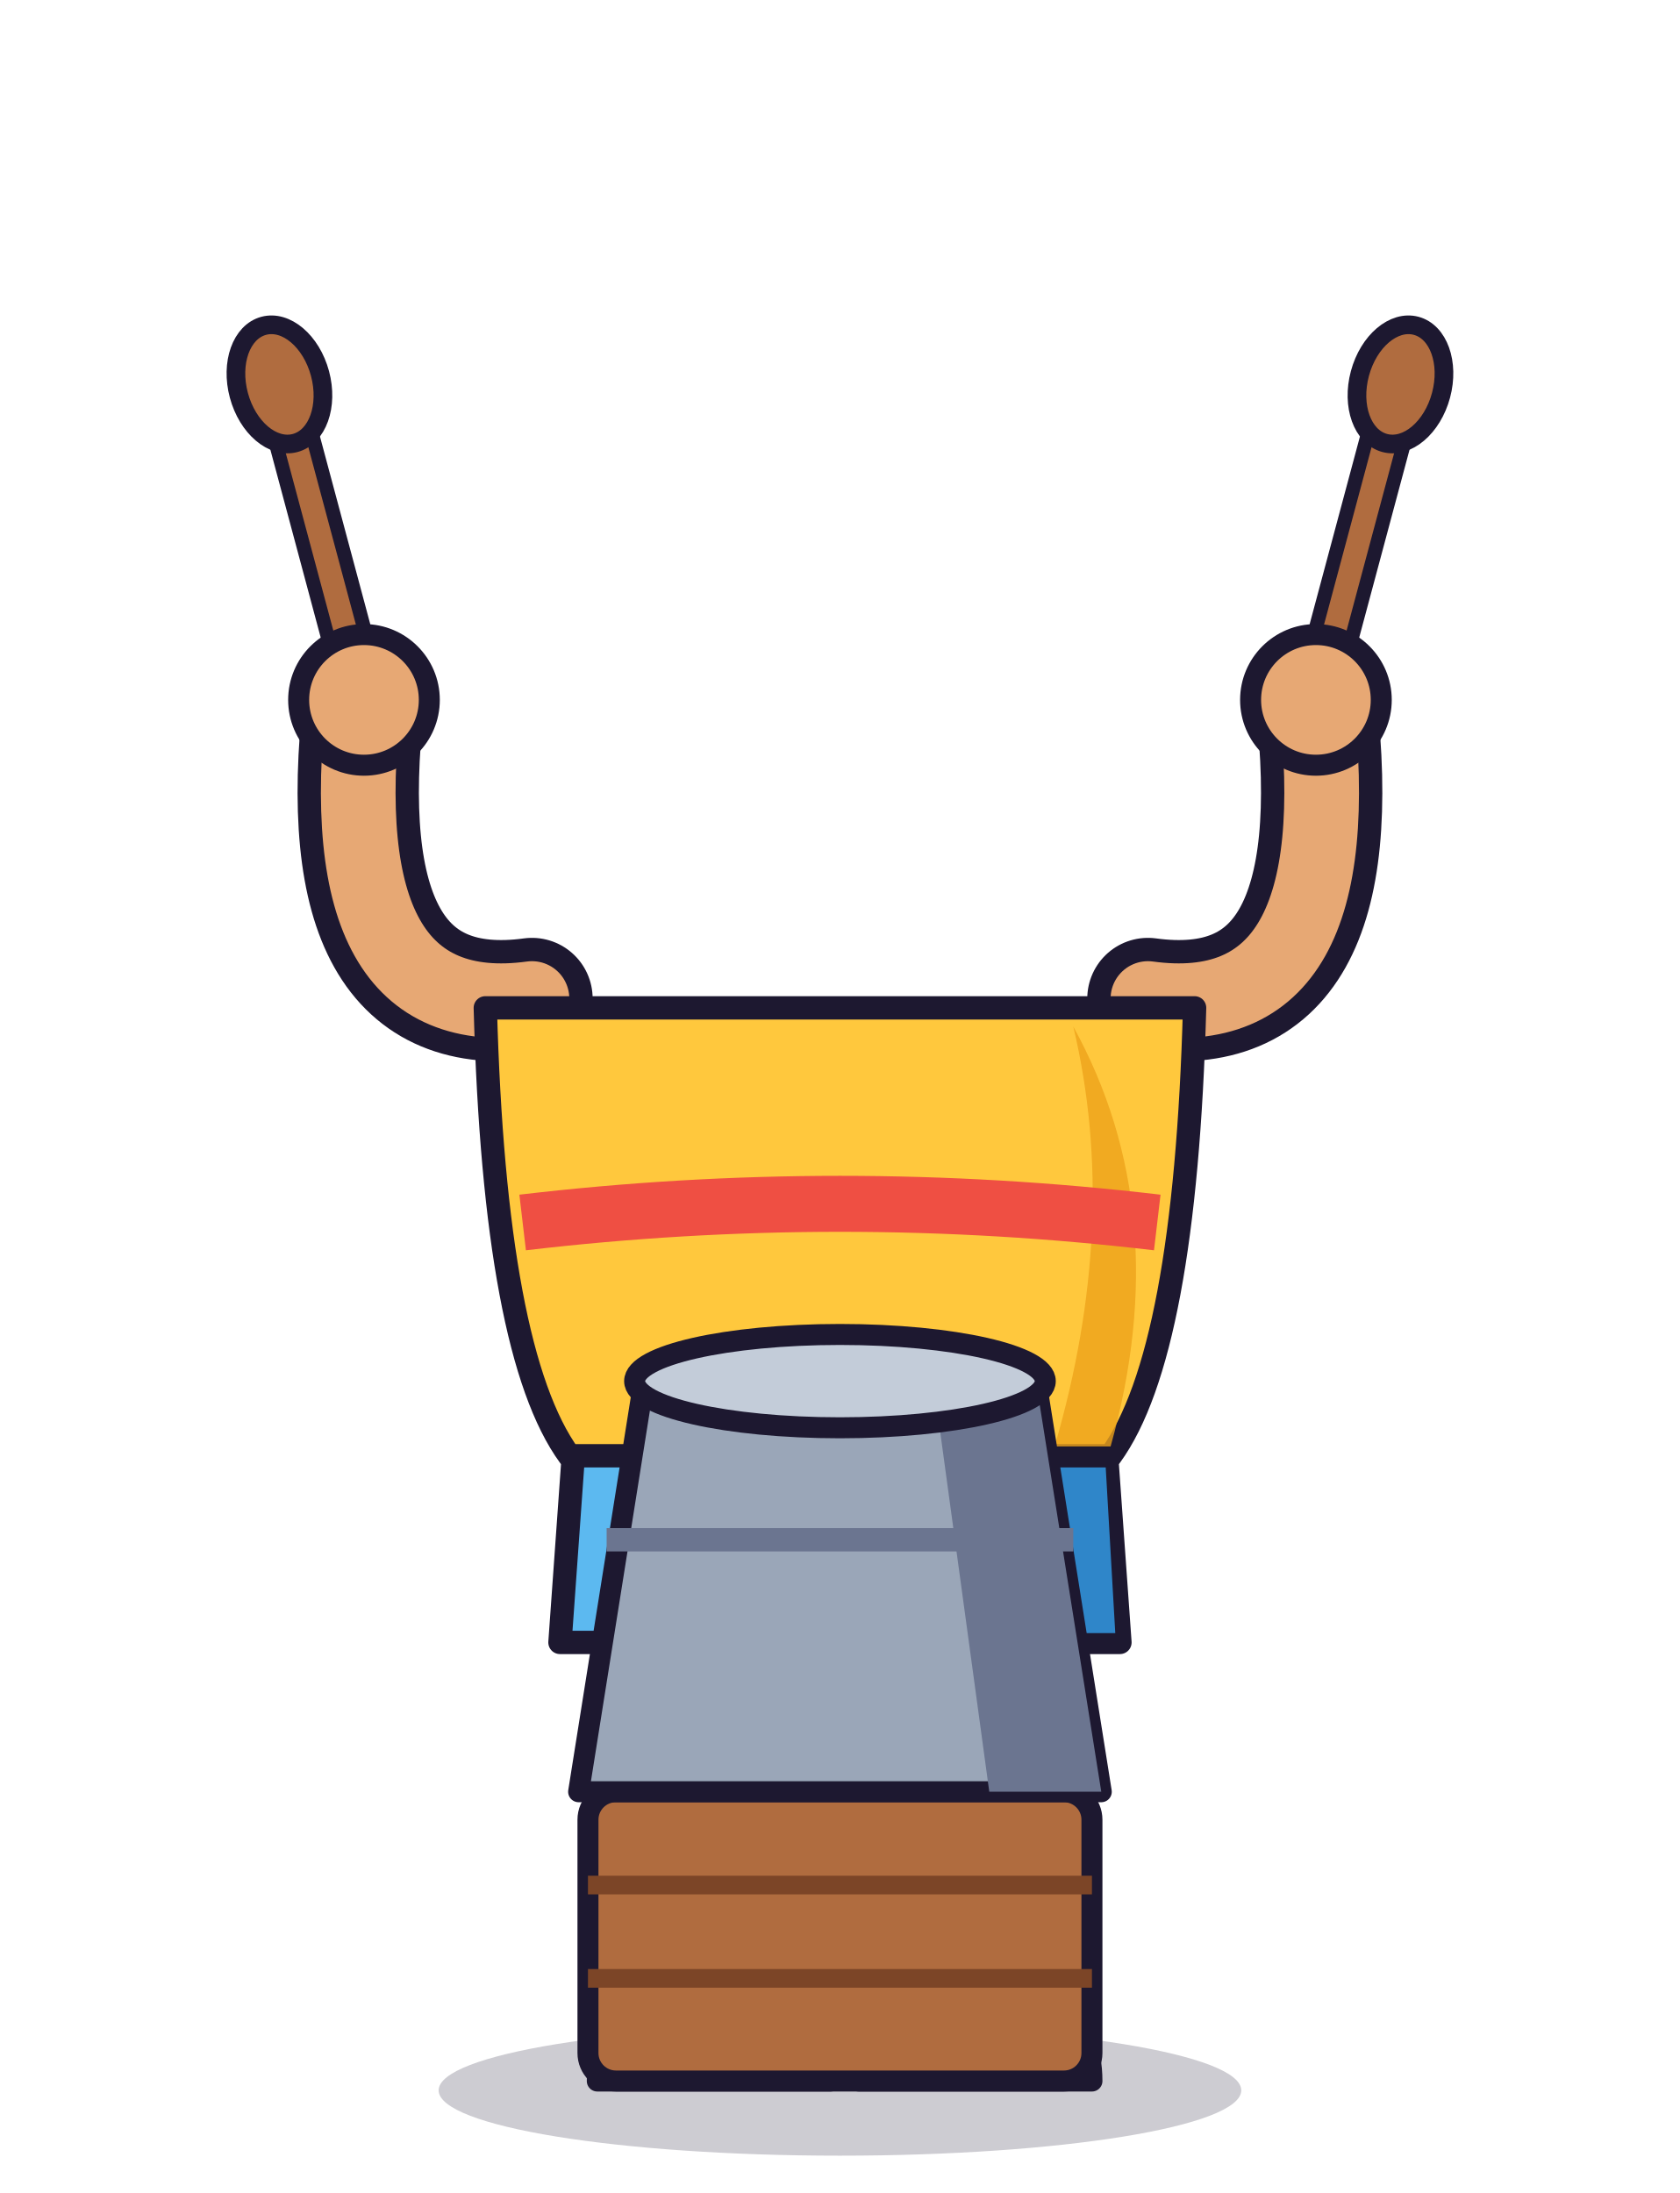
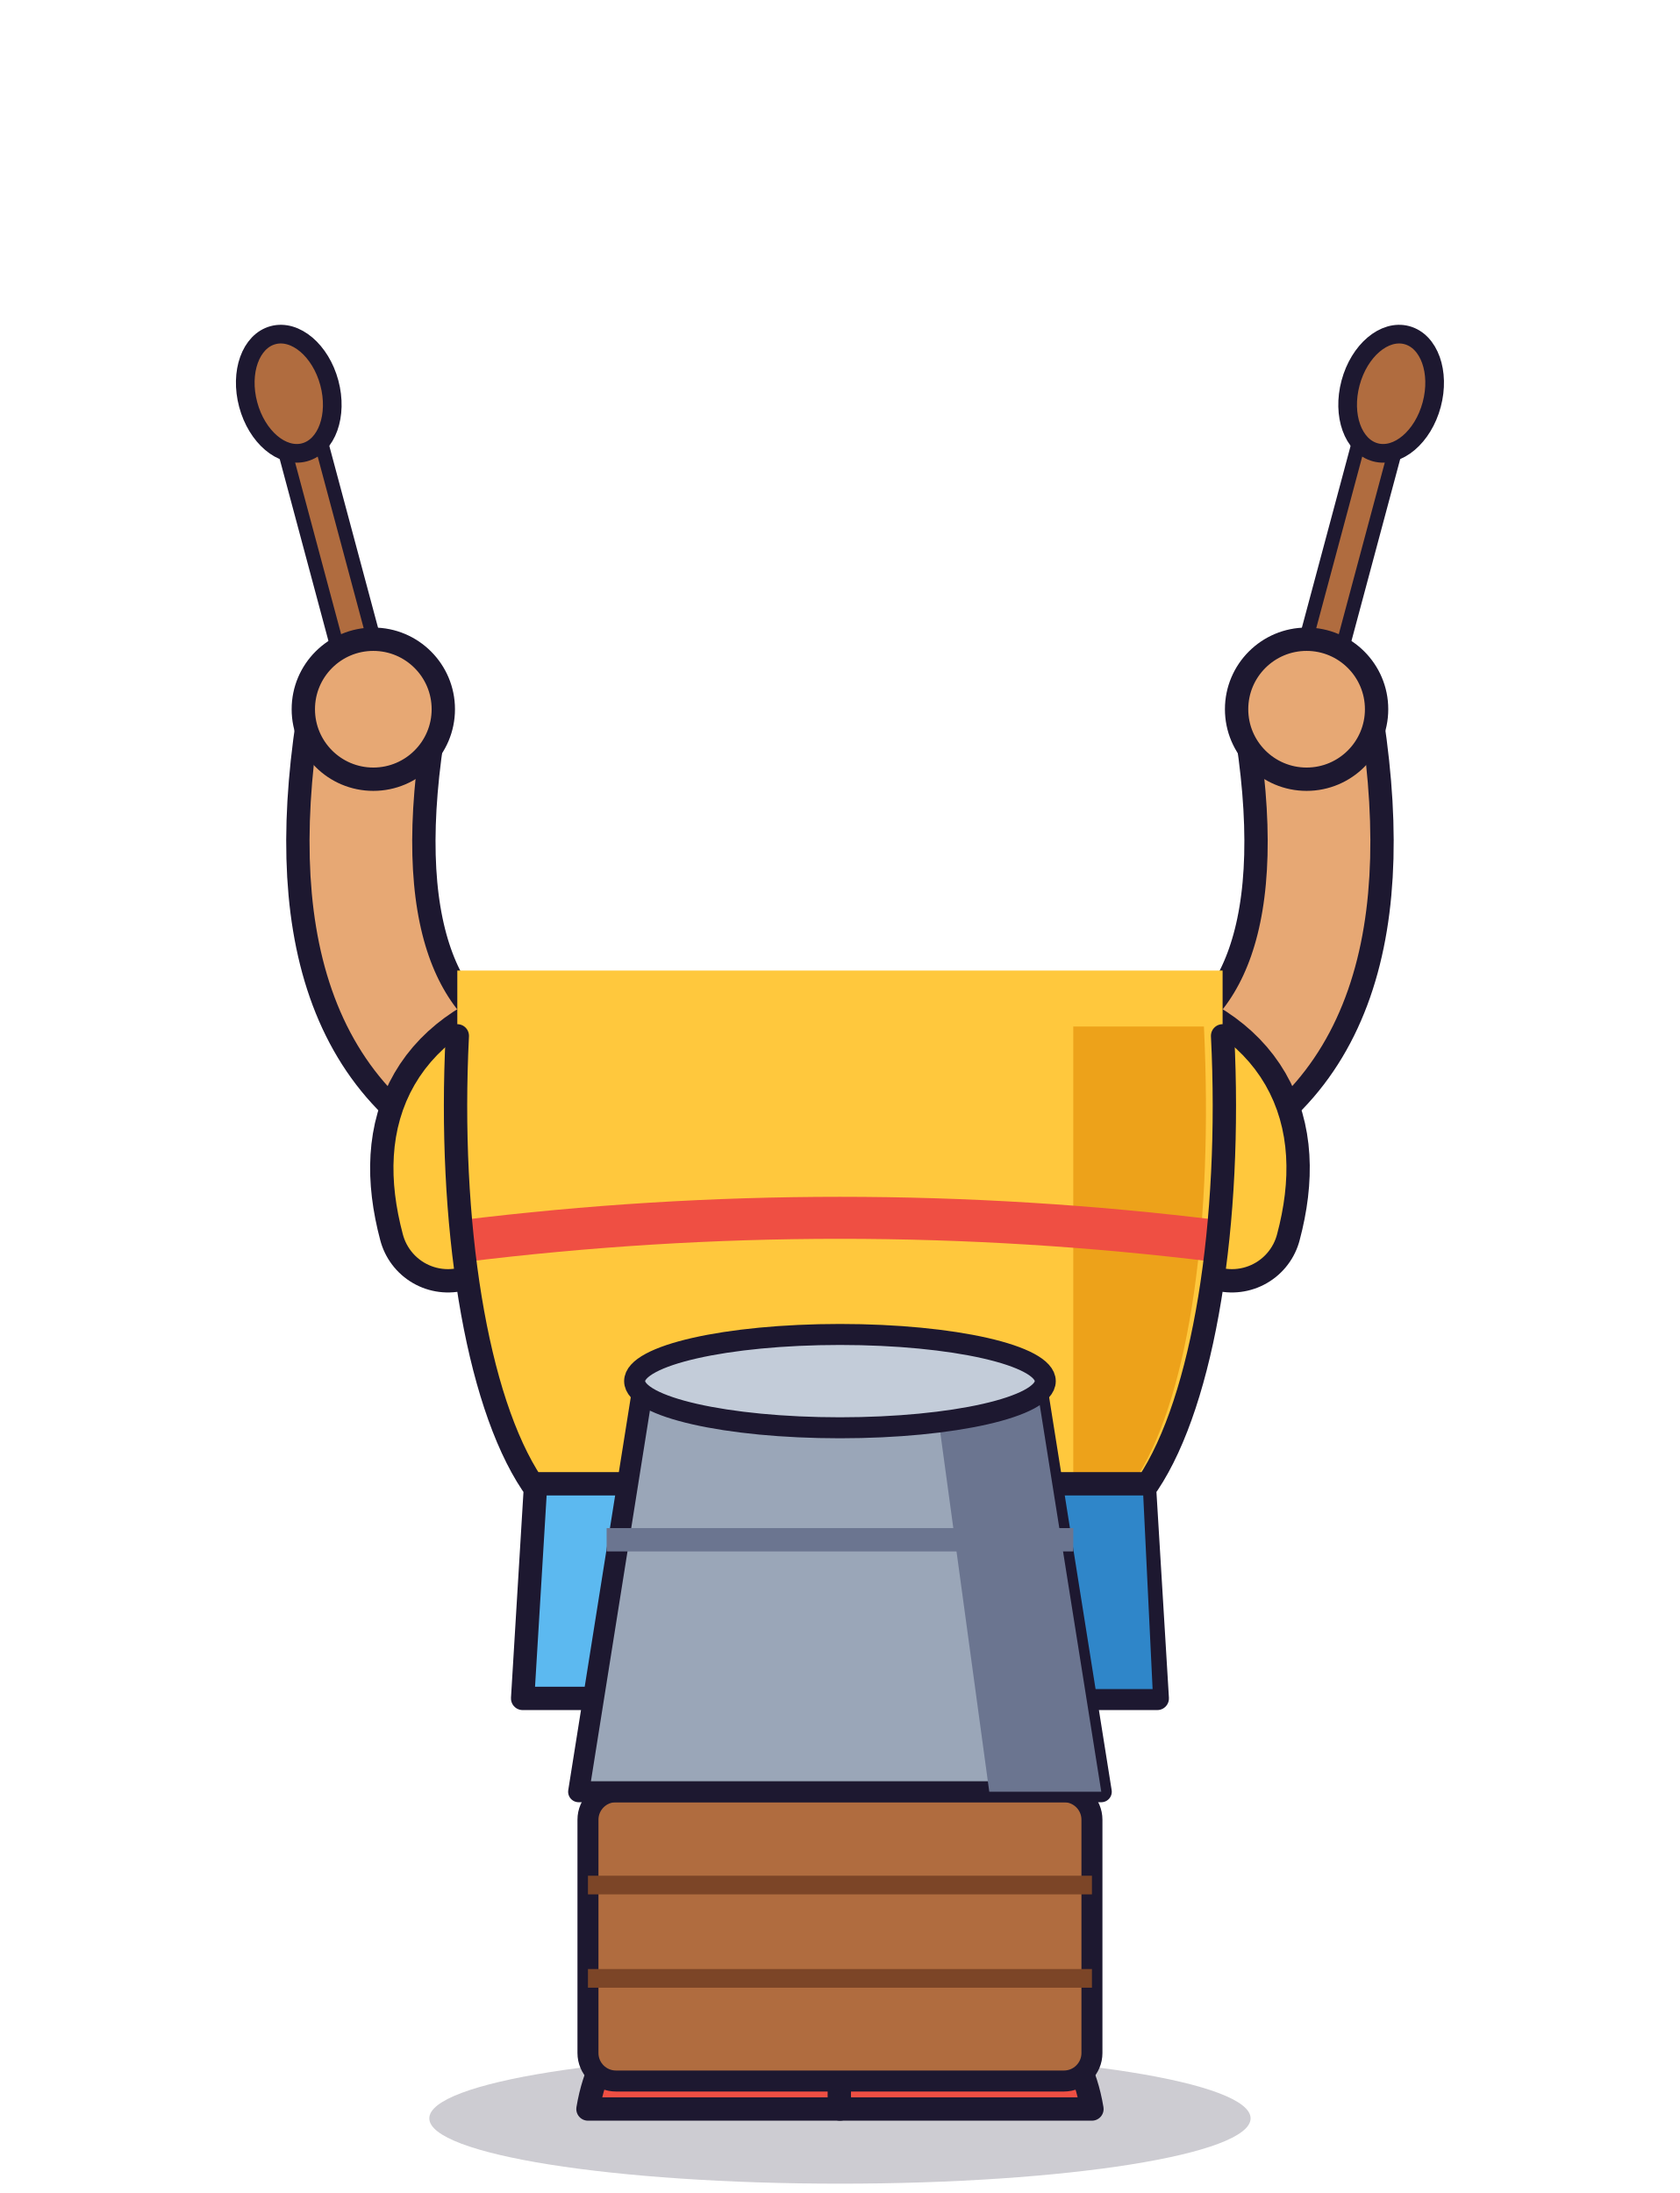
<svg xmlns="http://www.w3.org/2000/svg" width="360" height="470" viewBox="-80 0 360 470">
-   <ellipse cx="100" cy="448" rx="86" ry="14" fill="#1d1830" opacity="0.22" />
-   <path d="M55 318 L57 432 L87 432 L89 318 Z" fill="#e7a874" stroke="#1d1830" stroke-width="4.5" stroke-linejoin="round" stroke-linecap="round" />
-   <path d="M111 318 L113 432 L143 432 L145 318 Z" fill="#e7a874" stroke="#1d1830" stroke-width="4.5" stroke-linejoin="round" stroke-linecap="round" />
-   <rect x="57" y="406" width="30" height="20" fill="#fffaf0" stroke="#1d1830" stroke-width="4" stroke-linejoin="round" stroke-linecap="round" />
-   <rect x="113" y="406" width="30" height="20" fill="#fffaf0" stroke="#1d1830" stroke-width="4" stroke-linejoin="round" stroke-linecap="round" />
-   <path d="M48 446 Q48 426 72 426 Q98 426 98 446 Z" fill="#ef4f43" stroke="#1d1830" stroke-width="4.5" stroke-linejoin="round" stroke-linecap="round" />
-   <path d="M50 440 L96 440" stroke="#fffaf0" stroke-width="4" stroke-linecap="round" />
-   <path d="M104 446 Q104 426 128 426 Q154 426 154 446 Z" fill="#ef4f43" stroke="#1d1830" stroke-width="4.5" stroke-linejoin="round" stroke-linecap="round" />
-   <path d="M106 440 L152 440" stroke="#fffaf0" stroke-width="4" stroke-linecap="round" />
-   <path d="M44 296 L156 296 L160 352 L106 352 L100 328 L94 352 L40 352 Z" fill="#5cb9f0" stroke="#1d1830" stroke-width="5" stroke-linejoin="round" stroke-linecap="round" />
-   <path d="M132 298 L156 298 L159 350 L136 350 Z" fill="#2f86c9" />
-   <path d="M34 214 Q-10 220 -2 150" fill="none" stroke="#1d1830" stroke-width="26" stroke-linecap="round" stroke-linejoin="round" />
-   <path d="M34 214 Q-10 220 -2 150" fill="none" stroke="#e7a874" stroke-width="16" stroke-linecap="round" stroke-linejoin="round" />
-   <path d="M166 214 Q210 220 202 150" fill="none" stroke="#1d1830" stroke-width="26" stroke-linecap="round" stroke-linejoin="round" />
-   <path d="M166 214 Q210 220 202 150" fill="none" stroke="#e7a874" stroke-width="16" stroke-linecap="round" stroke-linejoin="round" />
-   <path d="M24 216 Q26 290 42 312 L158 312 Q174 290 176 216 Z" fill="#ffc83d" stroke="#1d1830" stroke-width="5" stroke-linejoin="round" stroke-linecap="round" />
-   <path d="M150 220 Q172 260 158 310 L146 310 Q160 262 150 220 Z" fill="#eda21a" opacity="0.8" />
-   <path d="M32 262 Q100 254 168 262" fill="none" stroke="#ef4f43" stroke-width="12" />
+   <ellipse cx="100" cy="454" rx="88" ry="14" fill="#1d1830" opacity="0.22" />
+   <path d="M55 304 L57 434 L95 434 L97 304 Z" fill="#e7a874" stroke="#1d1830" stroke-width="5" stroke-linejoin="round" stroke-linecap="round" />
+   <path d="M103 304 L105 434 L143 434 L145 304 Z" fill="#e7a874" stroke="#1d1830" stroke-width="5" stroke-linejoin="round" stroke-linecap="round" />
+   <path d="M57 408 L95 408 L95 434 L57 434 Z" fill="#fffaf0" stroke="#1d1830" stroke-width="4" stroke-linejoin="round" stroke-linecap="round" />
+   <path d="M105 408 L143 408 L143 434 L105 434 Z" fill="#fffaf0" stroke="#1d1830" stroke-width="4" stroke-linejoin="round" stroke-linecap="round" />
+   <path d="M46 452 Q50 428 76 428 Q102 428 100 452 Z" fill="#ef4f43" stroke="#1d1830" stroke-width="5" stroke-linejoin="round" stroke-linecap="round" />
+   <path d="M54 445 L98 445" stroke="#fffaf0" stroke-width="4" stroke-linecap="round" />
+   <path d="M100 452 Q98 428 124 428 Q150 428 154 452 Z" fill="#ef4f43" stroke="#1d1830" stroke-width="5" stroke-linejoin="round" stroke-linecap="round" />
+   <path d="M102 445 L146 445" stroke="#fffaf0" stroke-width="4" stroke-linecap="round" />
+   <path d="M36 298 L164 298 L168 364 L106 364 L100 340 L94 364 L32 364 Z" fill="#5cb9f0" stroke="#1d1830" stroke-width="5" stroke-linejoin="round" stroke-linecap="round" />
+   <path d="M140 300 L164 300 L167 362 L144 362 Z" fill="#2f86c9" />
+   <path d="M30 238 Q-12 222 0 152" fill="none" stroke="#1d1830" stroke-width="32" stroke-linecap="round" stroke-linejoin="round" />
+   <path d="M30 238 Q-12 222 0 152" fill="none" stroke="#e7a874" stroke-width="22" stroke-linecap="round" stroke-linejoin="round" />
+   <path d="M38 224 Q8 232 16 262" fill="none" stroke="#1d1830" stroke-width="30" stroke-linecap="round" />
+   <path d="M38 224 Q8 232 16 262" fill="none" stroke="#ffc83d" stroke-width="20" stroke-linecap="round" />
+   <path d="M170 238 Q212 222 200 152" fill="none" stroke="#1d1830" stroke-width="32" stroke-linecap="round" stroke-linejoin="round" />
+   <path d="M170 238 Q212 222 200 152" fill="none" stroke="#e7a874" stroke-width="22" stroke-linecap="round" stroke-linejoin="round" />
+   <path d="M162 224 Q192 232 184 262" fill="none" stroke="#1d1830" stroke-width="30" stroke-linecap="round" />
+   <path d="M162 224 Q192 232 184 262" fill="none" stroke="#ffc83d" stroke-width="20" stroke-linecap="round" />
+   <path d="M18 208 L182 208 L182 222 C184 262 178 300 166 318 L34 318 C22 300 16 262 18 222 Z" fill="#ffc83d" />
+   <path d="M150 220 L178 220 C180 262 175 298 164 316 L150 316 Z" fill="#eda21a" />
+   <path d="M19 266 Q100 256 181 266" fill="none" stroke="#ef4f43" stroke-width="9" />
+   <path d="M18 222 C16 262 22 300 34 318 L166 318 C178 300 184 262 182 222" fill="none" stroke="#1d1830" stroke-width="5" stroke-linejoin="round" stroke-linecap="round" />
  <rect x="46" y="384" width="108" height="62" rx="6" fill="#b06c3f" stroke="#1d1830" stroke-width="4.5" stroke-linejoin="round" stroke-linecap="round" />
  <path d="M46 404 L154 404 M46 424 L154 424" stroke="#7c4527" stroke-width="4" />
  <path d="M58 296 L142 296 L156 384 L44 384 Z" fill="#9aa6b8" stroke="#1d1830" stroke-width="4.5" stroke-linejoin="round" stroke-linecap="round" />
  <path d="M120 296 L142 296 L156 384 L132 384 Z" fill="#6b7590" />
  <ellipse cx="100" cy="296" rx="44" ry="10" fill="#c3ccd9" stroke="#1d1830" stroke-width="4.5" stroke-linejoin="round" stroke-linecap="round" />
  <path d="M50 330 L150 330" stroke="#6b7590" stroke-width="5" />
-   <path d="M-2 150 L-20.117 82.385" stroke="#1d1830" stroke-width="11" stroke-linecap="round" />
-   <path d="M-2 150 L-20.117 82.385" stroke="#b06c3f" stroke-width="5" stroke-linecap="round" />
-   <ellipse cx="-20.117" cy="82.385" rx="13" ry="9" transform="rotate(-105 -20.11733 82.38519)" fill="#b06c3f" stroke="#1d1830" stroke-width="4" stroke-linejoin="round" stroke-linecap="round" />
-   <path d="M202 150 L220.117 82.385" stroke="#1d1830" stroke-width="11" stroke-linecap="round" />
-   <path d="M202 150 L220.117 82.385" stroke="#b06c3f" stroke-width="5" stroke-linecap="round" />
-   <ellipse cx="220.117" cy="82.385" rx="13" ry="9" transform="rotate(-75 220.1173 82.38519)" fill="#b06c3f" stroke="#1d1830" stroke-width="4" stroke-linejoin="round" stroke-linecap="round" />
-   <circle cx="-2" cy="150" r="14" fill="#e7a874" stroke="#1d1830" stroke-width="4.5" stroke-linejoin="round" stroke-linecap="round" />
-   <circle cx="202" cy="150" r="14" fill="#e7a874" stroke="#1d1830" stroke-width="4.5" stroke-linejoin="round" stroke-linecap="round" />
+   <path d="M0 152 L-18.117 84.385" stroke="#1d1830" stroke-width="11" stroke-linecap="round" />
+   <path d="M0 152 L-18.117 84.385" stroke="#b06c3f" stroke-width="5" stroke-linecap="round" />
+   <ellipse cx="-18.117" cy="84.385" rx="13" ry="9" transform="rotate(-105 -18.11733 84.38519)" fill="#b06c3f" stroke="#1d1830" stroke-width="4" stroke-linejoin="round" stroke-linecap="round" />
+   <path d="M200 152 L218.117 84.385" stroke="#1d1830" stroke-width="11" stroke-linecap="round" />
+   <path d="M200 152 L218.117 84.385" stroke="#b06c3f" stroke-width="5" stroke-linecap="round" />
+   <ellipse cx="218.117" cy="84.385" rx="13" ry="9" transform="rotate(-75 218.1173 84.38519)" fill="#b06c3f" stroke="#1d1830" stroke-width="4" stroke-linejoin="round" stroke-linecap="round" />
+   <circle cx="0" cy="152" r="15" fill="#e7a874" stroke="#1d1830" stroke-width="5" stroke-linejoin="round" stroke-linecap="round" />
+   <circle cx="200" cy="152" r="15" fill="#e7a874" stroke="#1d1830" stroke-width="5" stroke-linejoin="round" stroke-linecap="round" />
</svg>
